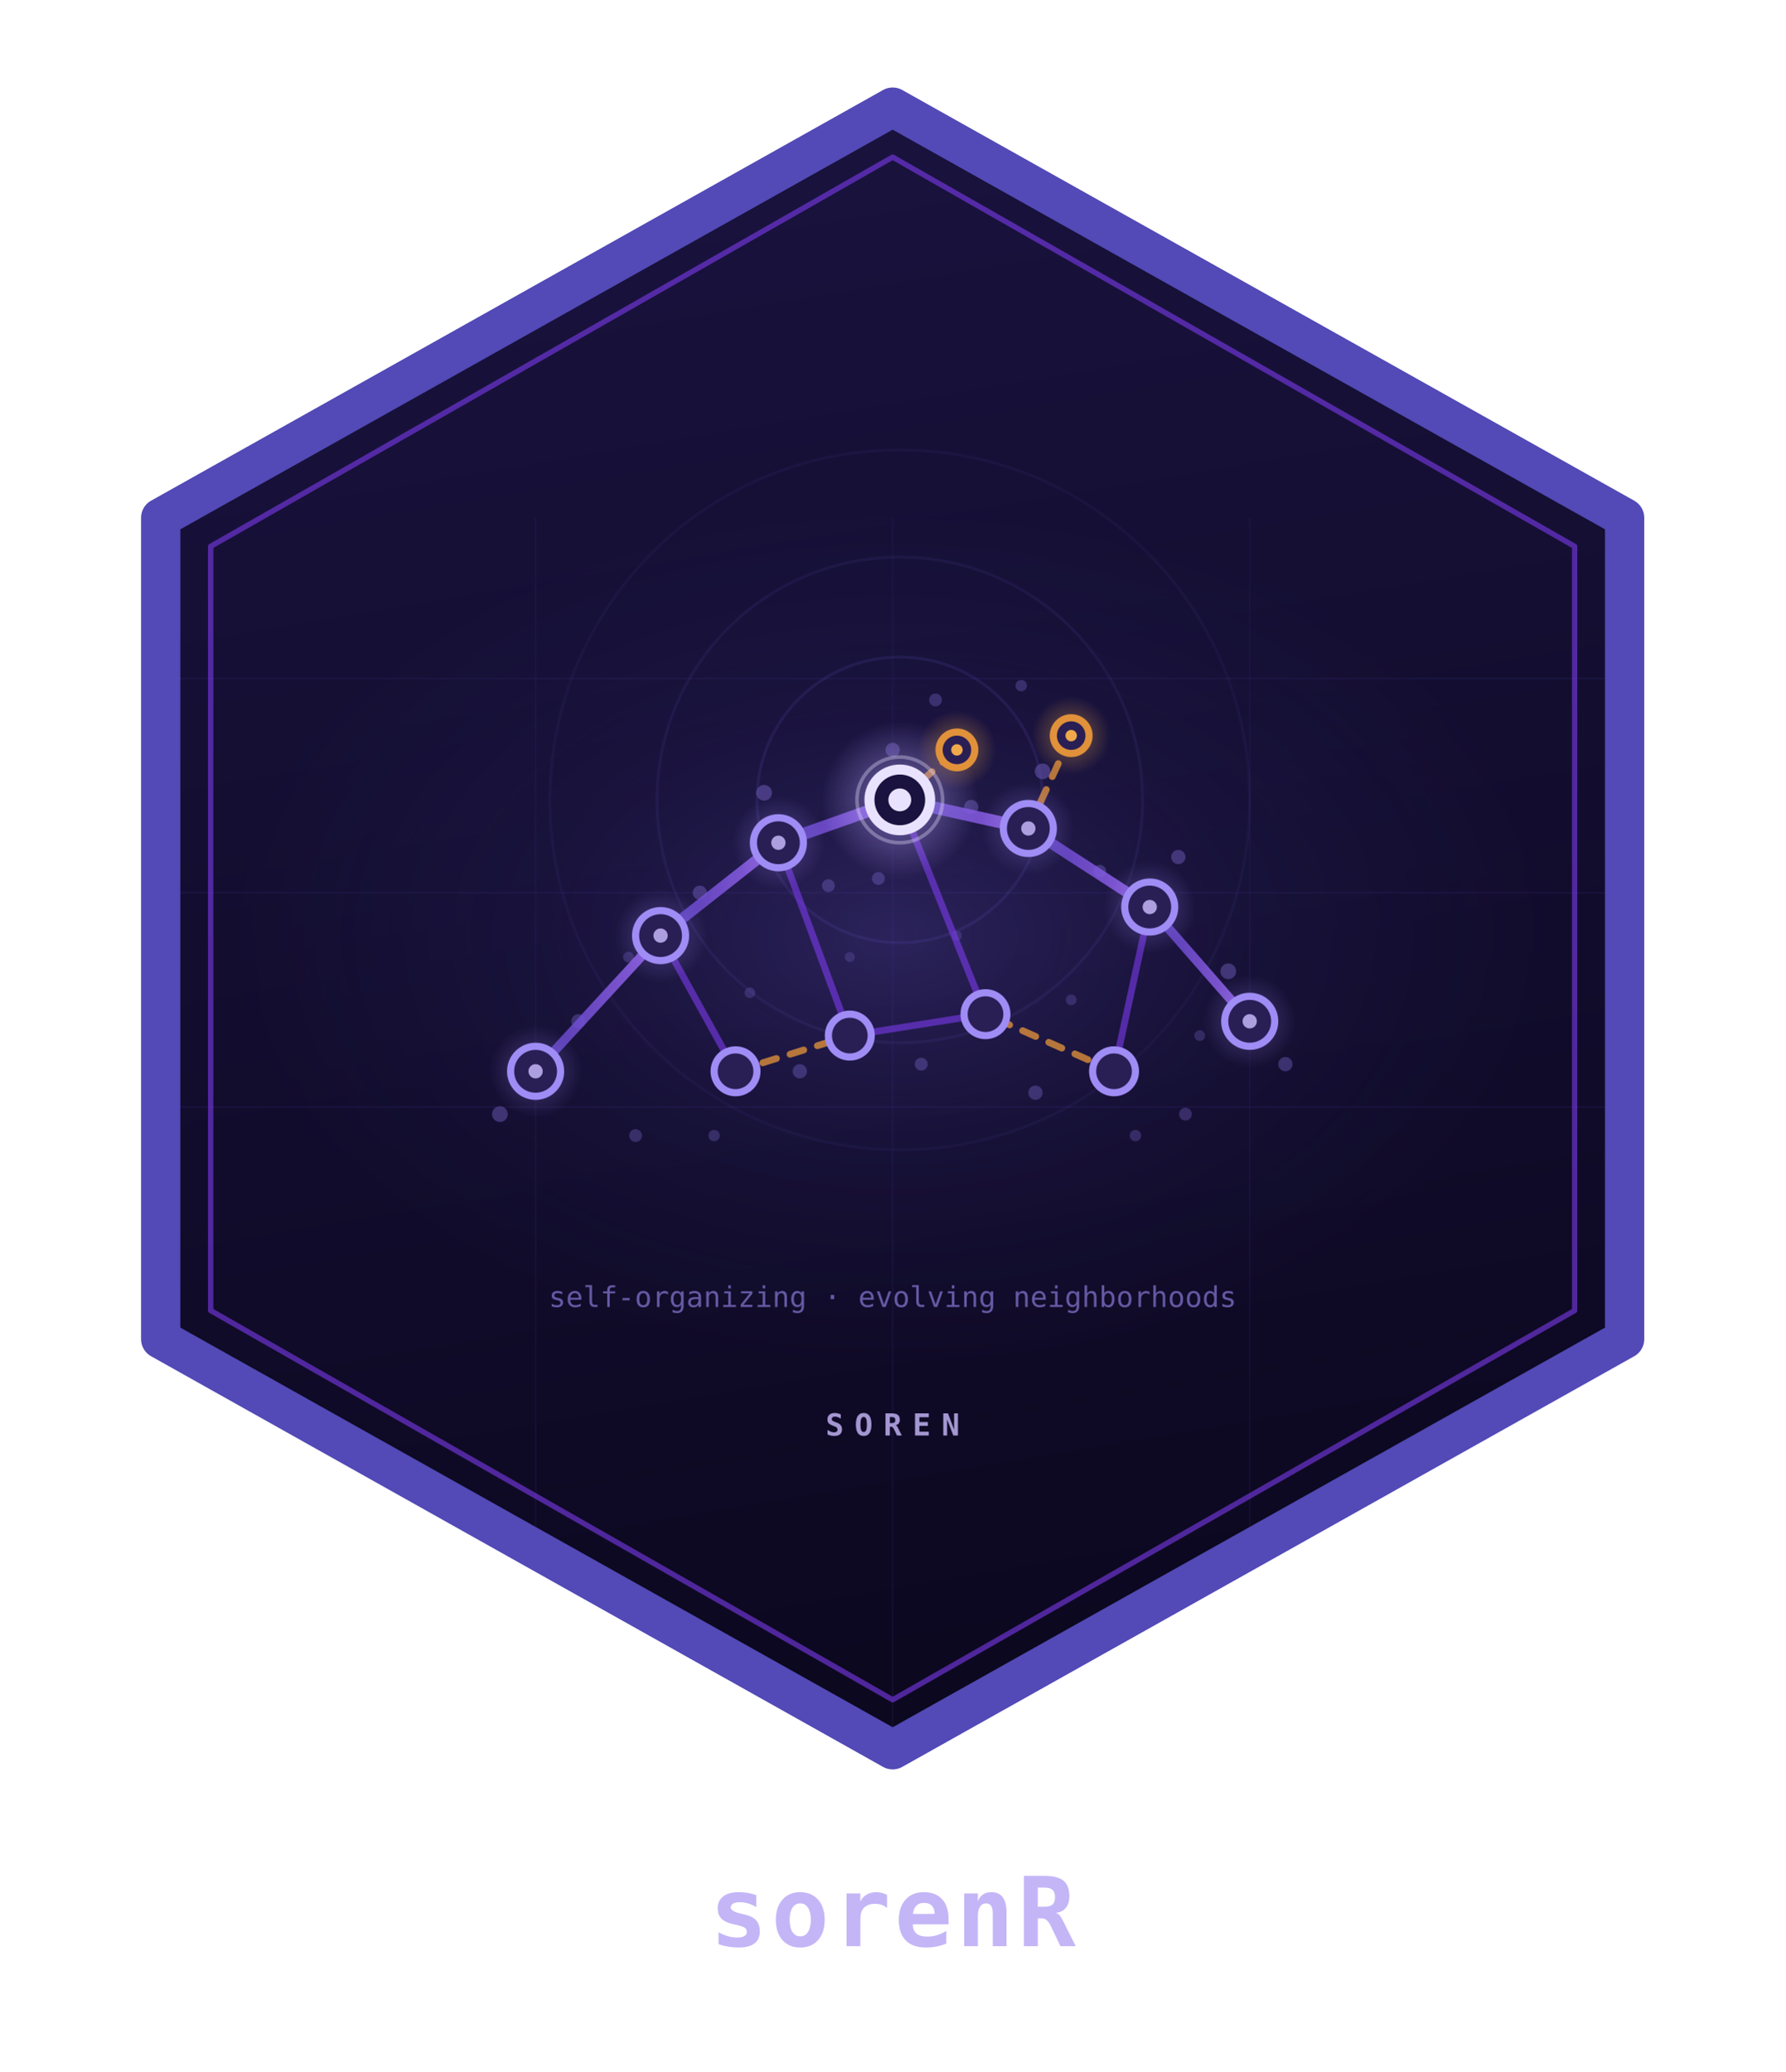
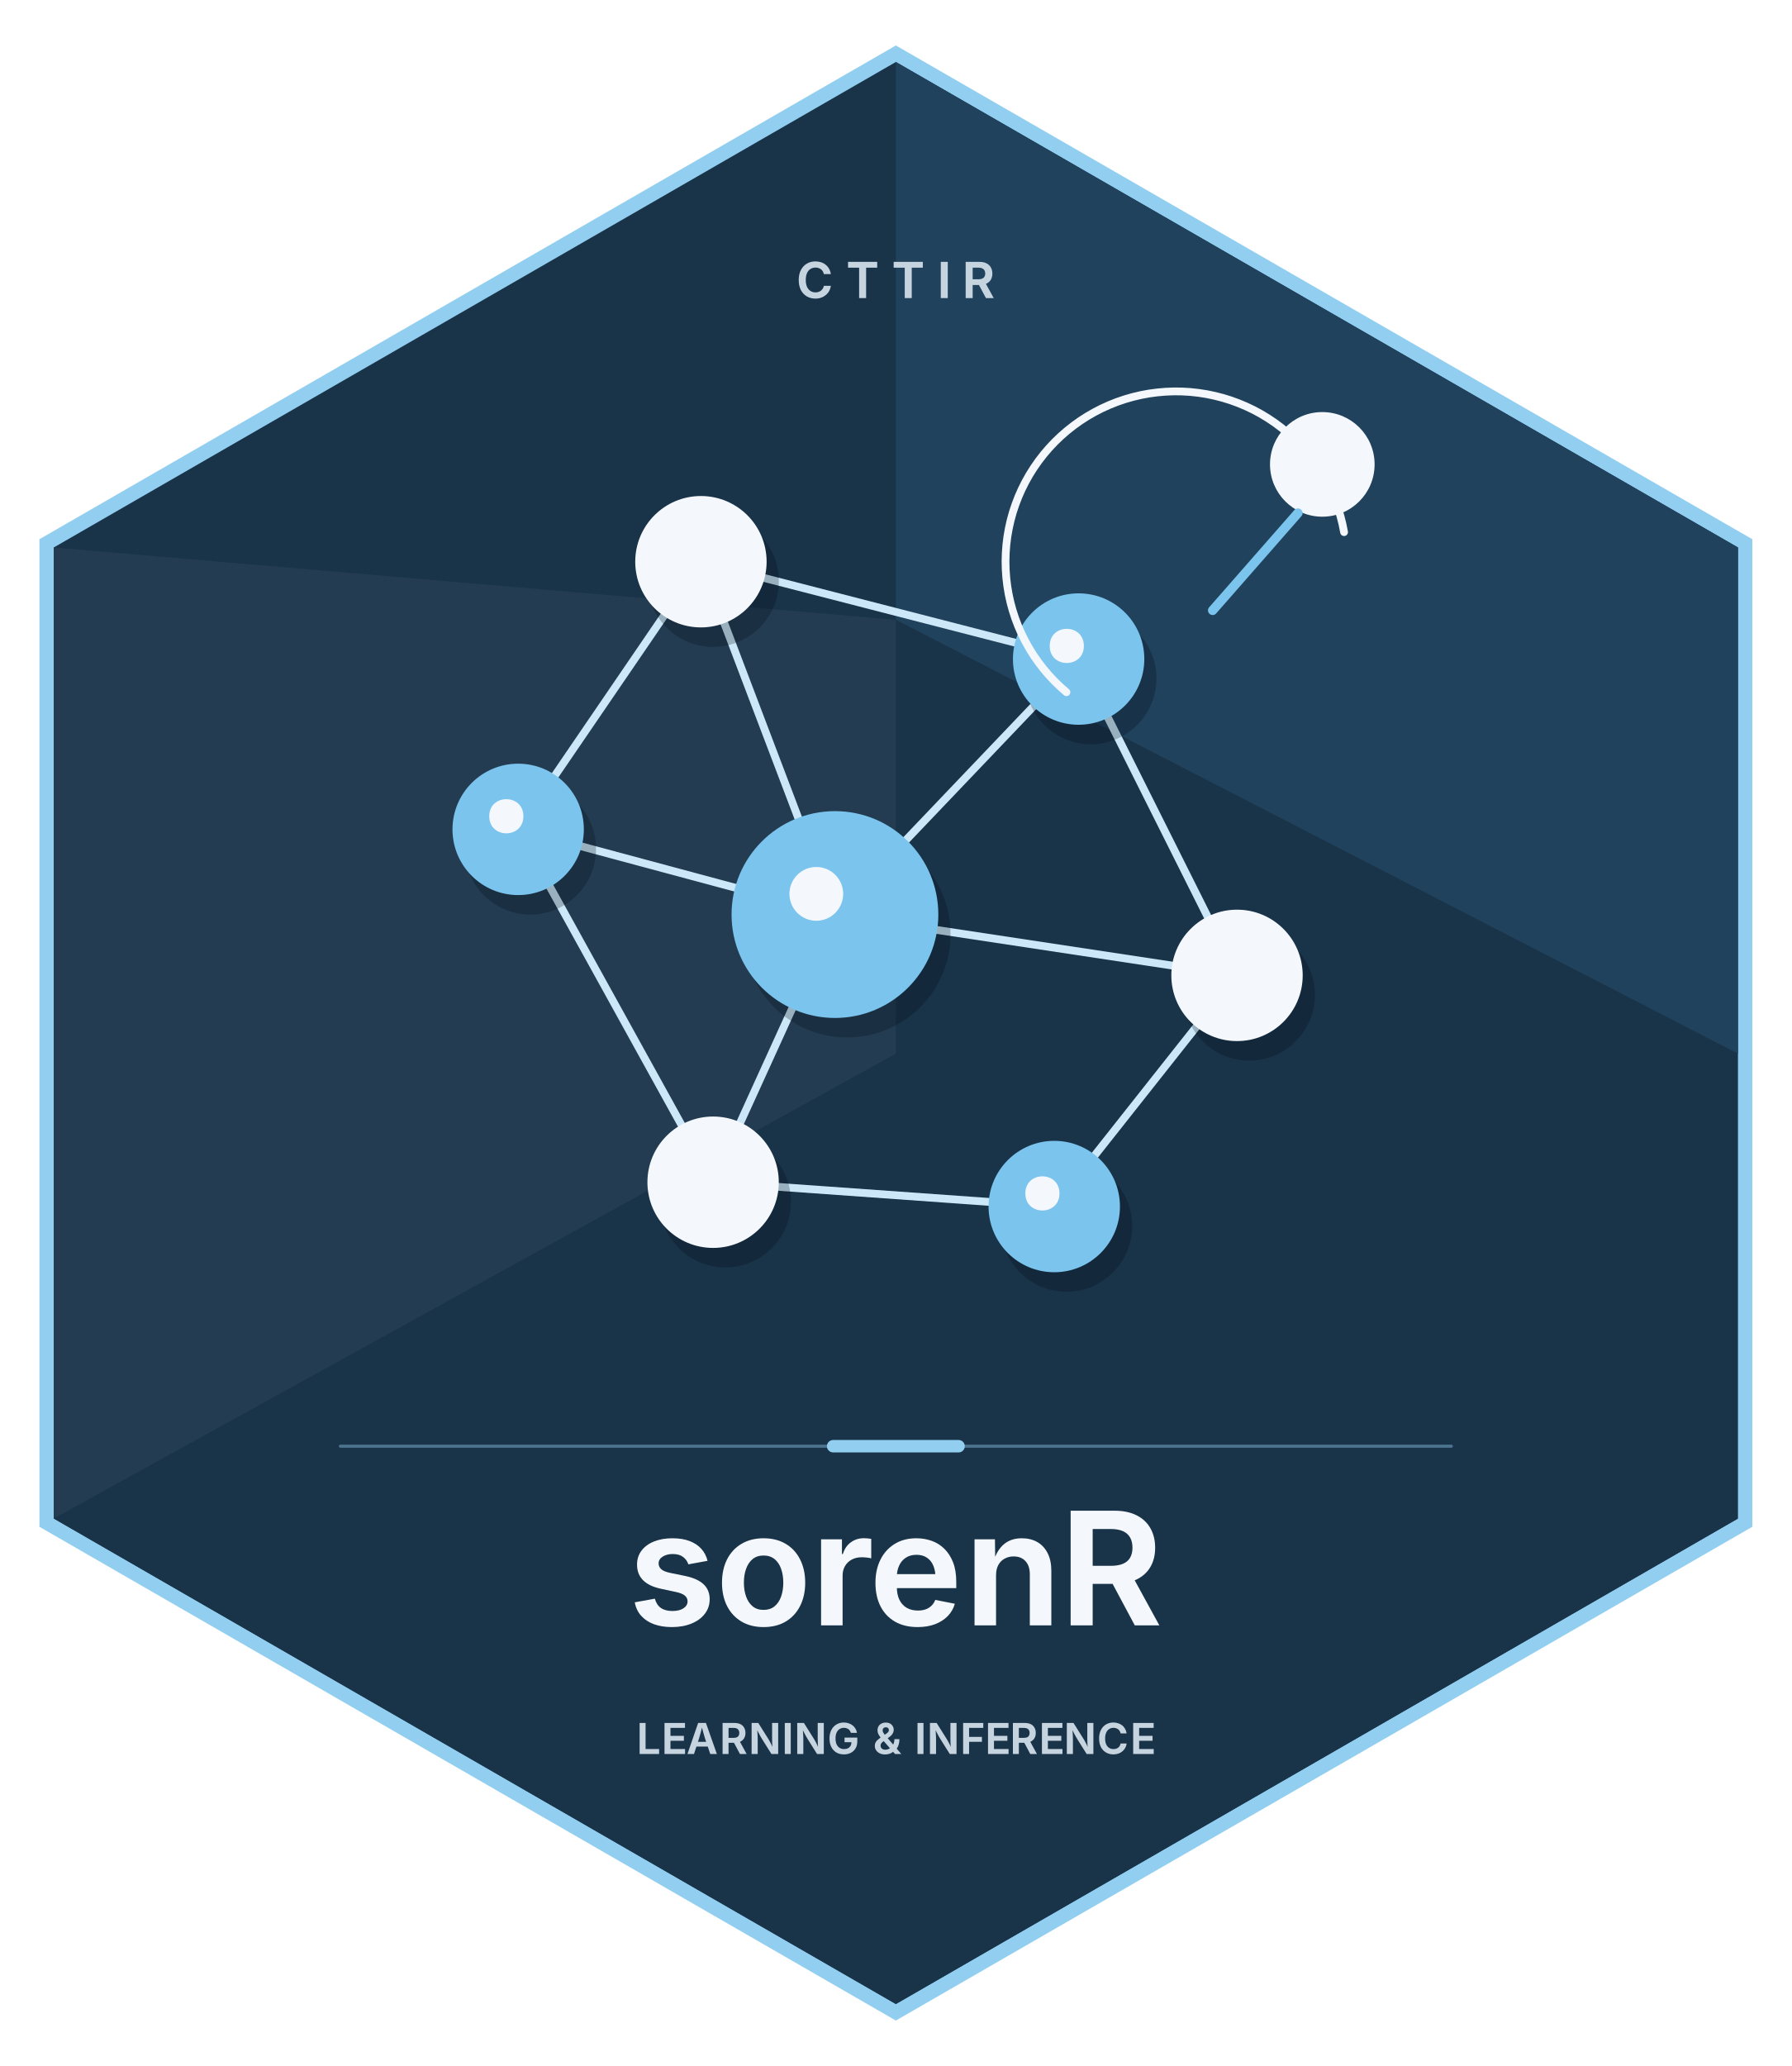
- <svg xmlns="http://www.w3.org/2000/svg" width="500" height="580" viewBox="0 0 500 580">
+ <svg xmlns="http://www.w3.org/2000/svg" xmlns:xlink="http://www.w3.org/1999/xlink" width="432" height="498" viewBox="0 0 432 498">
  <defs>
-     <linearGradient id="bgsor" x1="0" y1="0" x2="0.15" y2="1">
-       <stop offset="0%" stop-color="#1a1340" />
-       <stop offset="100%" stop-color="#0c0820" />
-     </linearGradient>
-     <radialGradient id="fieldGlow" cx="50%" cy="50%" r="50%">
-       <stop offset="0%" stop-color="#6D5BD0" stop-opacity="0.28" />
-       <stop offset="55%" stop-color="#4A3C9E" stop-opacity="0.10" />
-       <stop offset="100%" stop-color="#4A3C9E" stop-opacity="0" />
-     </radialGradient>
-     <radialGradient id="protoGlow" cx="50%" cy="50%" r="50%">
-       <stop offset="0%" stop-color="#B9A6FF" stop-opacity="0.55" />
-       <stop offset="100%" stop-color="#B9A6FF" stop-opacity="0" />
-     </radialGradient>
-     <radialGradient id="nodeGlow" cx="50%" cy="50%" r="50%">
-       <stop offset="0%" stop-color="#9F8CF5" stop-opacity="0.35" />
-       <stop offset="100%" stop-color="#9F8CF5" stop-opacity="0" />
-     </radialGradient>
-     <radialGradient id="sproutGlow" cx="50%" cy="50%" r="50%">
-       <stop offset="0%" stop-color="#F0A94A" stop-opacity="0.45" />
-       <stop offset="100%" stop-color="#F0A94A" stop-opacity="0" />
-     </radialGradient>
-     <linearGradient id="edgeFlow" x1="0" y1="0" x2="1" y2="0">
-       <stop offset="0%" stop-color="#5B3FC4" />
-       <stop offset="100%" stop-color="#9F6BF5" />
-     </linearGradient>
-     <clipPath id="hexsor">
-       <polygon points="250,30 455,145 455,375 250,490 45,375 45,145" />
-     </clipPath>
-   </defs>
-   <polygon points="250,30 455,145 455,375 250,490 45,375 45,145" fill="url(#bgsor)" />
-   <g clip-path="url(#hexsor)">
-     <line x1="45" y1="190" x2="455" y2="190" stroke="#2a2060" stroke-width="0.4" opacity="0.35" />
-     <line x1="45" y1="250" x2="455" y2="250" stroke="#2a2060" stroke-width="0.4" opacity="0.35" />
-     <line x1="45" y1="310" x2="455" y2="310" stroke="#2a2060" stroke-width="0.4" opacity="0.35" />
-     <line x1="150" y1="145" x2="150" y2="490" stroke="#2a2060" stroke-width="0.4" opacity="0.28" />
-     <line x1="250" y1="145" x2="250" y2="490" stroke="#2a2060" stroke-width="0.4" opacity="0.28" />
-     <line x1="350" y1="145" x2="350" y2="490" stroke="#2a2060" stroke-width="0.4" opacity="0.28" />
-     <ellipse cx="250" cy="262" rx="185" ry="120" fill="url(#fieldGlow)" />
-     <g fill="none" stroke="#6D5BD0" stroke-width="0.8">
-       <circle cx="252" cy="224" r="40" opacity="0.14" />
-       <circle cx="252" cy="224" r="68" opacity="0.10" />
-       <circle cx="252" cy="224" r="98" opacity="0.07" />
-     </g>
-     <g fill="#6B5AB5">
-       <circle cx="140" cy="312" r="2.2" opacity="0.5" />
-       <circle cx="162" cy="286" r="2" opacity="0.45" />
-       <circle cx="178" cy="318" r="1.8" opacity="0.4" />
-       <circle cx="196" cy="250" r="2" opacity="0.5" />
-       <circle cx="214" cy="222" r="2.2" opacity="0.55" />
-       <circle cx="232" cy="248" r="1.8" opacity="0.45" />
-       <circle cx="250" cy="210" r="2" opacity="0.5" />
-       <circle cx="246" cy="246" r="1.8" opacity="0.45" />
-       <circle cx="272" cy="226" r="2" opacity="0.5" />
-       <circle cx="292" cy="216" r="2.2" opacity="0.55" />
-       <circle cx="308" cy="244" r="1.8" opacity="0.45" />
-       <circle cx="330" cy="240" r="2" opacity="0.5" />
-       <circle cx="344" cy="272" r="2.2" opacity="0.5" />
-       <circle cx="360" cy="298" r="2" opacity="0.45" />
-       <circle cx="332" cy="312" r="1.8" opacity="0.4" />
-       <circle cx="224" cy="300" r="2" opacity="0.45" />
-       <circle cx="258" cy="298" r="1.8" opacity="0.45" />
-       <circle cx="290" cy="306" r="2" opacity="0.45" />
-       <circle cx="200" cy="318" r="1.6" opacity="0.38" />
-       <circle cx="318" cy="318" r="1.6" opacity="0.38" />
-       <circle cx="262" cy="196" r="1.8" opacity="0.42" />
-       <circle cx="286" cy="192" r="1.6" opacity="0.4" />
-       <circle cx="176" cy="268" r="1.5" opacity="0.35" />
-       <circle cx="210" cy="278" r="1.5" opacity="0.35" />
-       <circle cx="300" cy="280" r="1.5" opacity="0.35" />
-       <circle cx="336" cy="290" r="1.5" opacity="0.35" />
-       <circle cx="238" cy="268" r="1.4" opacity="0.32" />
-       <circle cx="268" cy="262" r="1.4" opacity="0.32" />
-     </g>
-     <g stroke="url(#edgeFlow)" stroke-linecap="round" fill="none" opacity="0.85">
-       <line x1="150" y1="300" x2="185" y2="262" stroke-width="2.6" />
-       <line x1="185" y1="262" x2="218" y2="236" stroke-width="3" />
-       <line x1="218" y1="236" x2="252" y2="224" stroke-width="3.4" />
-       <line x1="252" y1="224" x2="288" y2="232" stroke-width="3.4" />
-       <line x1="288" y1="232" x2="322" y2="254" stroke-width="3" />
-       <line x1="322" y1="254" x2="350" y2="286" stroke-width="2.6" />
-     </g>
-     <g stroke="#7C3AED" stroke-width="1.9" opacity="0.6" stroke-linecap="round" fill="none">
-       <line x1="185" y1="262" x2="206" y2="300" />
-       <line x1="218" y1="236" x2="238" y2="290" />
-       <line x1="252" y1="224" x2="276" y2="284" />
-       <line x1="322" y1="254" x2="312" y2="300" />
-       <line x1="238" y1="290" x2="276" y2="284" />
-     </g>
-     <g stroke="#E0913A" stroke-width="1.9" opacity="0.78" stroke-linecap="round" fill="none" stroke-dasharray="4 4">
-       <line x1="252" y1="224" x2="268" y2="210" />
-       <line x1="288" y1="232" x2="300" y2="206" />
-       <line x1="206" y1="300" x2="238" y2="290" />
-       <line x1="312" y1="300" x2="276" y2="284" />
-     </g>
    <g>
-       <circle cx="150" cy="300" r="13" fill="url(#nodeGlow)" />
-       <circle cx="185" cy="262" r="13" fill="url(#nodeGlow)" />
-       <circle cx="218" cy="236" r="13" fill="url(#nodeGlow)" />
-       <circle cx="288" cy="232" r="13" fill="url(#nodeGlow)" />
-       <circle cx="322" cy="254" r="13" fill="url(#nodeGlow)" />
-       <circle cx="350" cy="286" r="13" fill="url(#nodeGlow)" />
-     </g>
-     <g>
-       <g fill="#2a1f55" stroke="#9F8CF5" stroke-width="2">
-         <circle cx="150" cy="300" r="7" />
-         <circle cx="185" cy="262" r="7" />
-         <circle cx="218" cy="236" r="7" />
-         <circle cx="288" cy="232" r="7" />
-         <circle cx="322" cy="254" r="7" />
-         <circle cx="350" cy="286" r="7" />
-         <circle cx="238" cy="290" r="6" />
-         <circle cx="276" cy="284" r="6" />
-         <circle cx="206" cy="300" r="6" />
-         <circle cx="312" cy="300" r="6" />
+       <g id="glyph-0-0">
+         <path d="M 4.594 0.125 C 3.832 0.125 3.145 -0.051 2.531 -0.406 C 1.926 -0.758 1.445 -1.27 1.094 -1.938 C 0.75 -2.613 0.578 -3.422 0.578 -4.359 C 0.578 -5.305 0.754 -6.113 1.109 -6.781 C 1.461 -7.445 1.941 -7.957 2.547 -8.312 C 3.148 -8.664 3.832 -8.844 4.594 -8.844 C 5.082 -8.844 5.535 -8.773 5.953 -8.641 C 6.379 -8.504 6.754 -8.301 7.078 -8.031 C 7.41 -7.77 7.68 -7.453 7.891 -7.078 C 8.109 -6.703 8.254 -6.27 8.328 -5.781 L 6.625 -5.781 C 6.582 -6.031 6.504 -6.25 6.391 -6.438 C 6.273 -6.633 6.129 -6.801 5.953 -6.938 C 5.773 -7.07 5.57 -7.176 5.344 -7.25 C 5.125 -7.32 4.891 -7.359 4.641 -7.359 C 4.172 -7.359 3.754 -7.238 3.391 -7 C 3.035 -6.77 2.758 -6.43 2.562 -5.984 C 2.375 -5.547 2.281 -5.004 2.281 -4.359 C 2.281 -3.711 2.379 -3.164 2.578 -2.719 C 2.773 -2.281 3.051 -1.945 3.406 -1.719 C 3.758 -1.488 4.164 -1.375 4.625 -1.375 C 4.883 -1.375 5.125 -1.41 5.344 -1.484 C 5.562 -1.555 5.758 -1.66 5.938 -1.797 C 6.113 -1.93 6.258 -2.094 6.375 -2.281 C 6.5 -2.477 6.586 -2.703 6.641 -2.953 L 8.328 -2.953 C 8.273 -2.535 8.148 -2.141 7.953 -1.766 C 7.766 -1.398 7.508 -1.078 7.188 -0.797 C 6.863 -0.516 6.484 -0.289 6.047 -0.125 C 5.617 0.039 5.133 0.125 4.594 0.125 Z M 4.594 0.125 " />
      </g>
-       <g fill="#C4B5F7" opacity="0.85">
-         <circle cx="150" cy="300" r="2" />
-         <circle cx="185" cy="262" r="2" />
-         <circle cx="218" cy="236" r="2" />
-         <circle cx="288" cy="232" r="2" />
-         <circle cx="322" cy="254" r="2" />
-         <circle cx="350" cy="286" r="2" />
+       <g id="glyph-0-1">
+ </g>
+       <g id="glyph-0-2">
+         <path d="M 0.469 -7.328 L 0.469 -8.734 L 7.5 -8.734 L 7.5 -7.328 L 4.828 -7.328 L 4.828 0 L 3.141 0 L 3.141 -7.328 Z M 0.469 -7.328 " />
      </g>
-       <circle cx="252" cy="224" r="22" fill="url(#protoGlow)" />
-       <circle cx="252" cy="224" r="12" fill="none" stroke="#E9E2FF" stroke-width="1" opacity="0.35" />
-       <circle cx="252" cy="224" r="8.5" fill="#1a1340" stroke="#E9E2FF" stroke-width="2.8" />
-       <circle cx="252" cy="224" r="3.2" fill="#E9E2FF" />
-       <circle cx="268" cy="210" r="11" fill="url(#sproutGlow)" />
-       <circle cx="300" cy="206" r="11" fill="url(#sproutGlow)" />
-       <g fill="#2a1f55" stroke="#E0913A" stroke-width="2">
-         <circle cx="268" cy="210" r="5" />
-         <circle cx="300" cy="206" r="5" />
+       <g id="glyph-0-3">
+         <path d="M 2.516 -8.734 L 2.516 0 L 0.828 0 L 0.828 -8.734 Z M 2.516 -8.734 " />
      </g>
-       <g fill="#F0A94A">
-         <circle cx="268" cy="210" r="1.6" />
-         <circle cx="300" cy="206" r="1.6" />
+       <g id="glyph-0-4">
+         <path d="M 0.828 0 L 0.828 -8.734 L 4.172 -8.734 C 4.836 -8.734 5.398 -8.613 5.859 -8.375 C 6.316 -8.145 6.664 -7.816 6.906 -7.391 C 7.145 -6.973 7.266 -6.477 7.266 -5.906 C 7.266 -5.344 7.145 -4.852 6.906 -4.438 C 6.664 -4.031 6.312 -3.711 5.844 -3.484 C 5.375 -3.266 4.805 -3.156 4.141 -3.156 L 1.812 -3.156 L 1.812 -4.531 L 3.891 -4.531 C 4.266 -4.531 4.57 -4.582 4.812 -4.688 C 5.062 -4.801 5.242 -4.957 5.359 -5.156 C 5.484 -5.363 5.547 -5.613 5.547 -5.906 C 5.547 -6.219 5.484 -6.477 5.359 -6.688 C 5.242 -6.895 5.062 -7.055 4.812 -7.172 C 4.57 -7.285 4.266 -7.344 3.891 -7.344 L 2.516 -7.344 L 2.516 0 Z M 5.719 0 L 3.594 -3.969 L 5.422 -3.969 L 7.594 0 Z M 5.719 0 " />
+       </g>
+       <g id="glyph-1-0">
+         <path d="M 10.5 0.406 C 8.883 0.406 7.441 0.176 6.172 -0.281 C 4.91 -0.75 3.879 -1.43 3.078 -2.328 C 2.285 -3.223 1.773 -4.301 1.547 -5.562 L 6.391 -6.438 C 6.66 -5.438 7.145 -4.691 7.844 -4.203 C 8.551 -3.711 9.477 -3.469 10.625 -3.469 C 11.758 -3.469 12.648 -3.688 13.297 -4.125 C 13.953 -4.562 14.281 -5.117 14.281 -5.797 C 14.281 -6.359 14.055 -6.82 13.609 -7.188 C 13.172 -7.551 12.488 -7.832 11.562 -8.031 L 8 -8.797 C 6.02 -9.203 4.539 -9.895 3.562 -10.875 C 2.582 -11.852 2.094 -13.109 2.094 -14.641 C 2.094 -15.941 2.453 -17.066 3.172 -18.016 C 3.891 -18.973 4.891 -19.707 6.172 -20.219 C 7.453 -20.738 8.938 -21 10.625 -21 C 12.238 -21 13.625 -20.773 14.781 -20.328 C 15.945 -19.879 16.891 -19.25 17.609 -18.438 C 18.336 -17.625 18.832 -16.664 19.094 -15.562 L 14.469 -14.719 C 14.25 -15.414 13.832 -16.004 13.219 -16.484 C 12.602 -16.961 11.766 -17.203 10.703 -17.203 C 9.742 -17.203 8.938 -16.992 8.281 -16.578 C 7.625 -16.16 7.297 -15.617 7.297 -14.953 C 7.297 -14.391 7.508 -13.914 7.938 -13.531 C 8.363 -13.156 9.082 -12.863 10.094 -12.656 L 13.734 -11.906 C 15.723 -11.488 17.195 -10.816 18.156 -9.891 C 19.125 -8.973 19.609 -7.781 19.609 -6.312 C 19.609 -4.977 19.219 -3.805 18.438 -2.797 C 17.664 -1.785 16.594 -1 15.219 -0.438 C 13.852 0.125 12.281 0.406 10.5 0.406 Z M 10.5 0.406 " />
+       </g>
+       <g id="glyph-1-1">
+         <path d="M 11.609 0.406 C 9.555 0.406 7.781 -0.035 6.281 -0.922 C 4.781 -1.816 3.617 -3.066 2.797 -4.672 C 1.984 -6.285 1.578 -8.156 1.578 -10.281 C 1.578 -12.414 1.984 -14.289 2.797 -15.906 C 3.617 -17.52 4.781 -18.77 6.281 -19.656 C 7.781 -20.551 9.555 -21 11.609 -21 C 13.672 -21 15.445 -20.551 16.938 -19.656 C 18.438 -18.77 19.594 -17.52 20.406 -15.906 C 21.227 -14.289 21.641 -12.414 21.641 -10.281 C 21.641 -8.156 21.227 -6.285 20.406 -4.672 C 19.594 -3.066 18.438 -1.816 16.938 -0.922 C 15.445 -0.035 13.672 0.406 11.609 0.406 Z M 11.609 -3.734 C 12.66 -3.734 13.539 -4.02 14.25 -4.594 C 14.957 -5.176 15.484 -5.961 15.828 -6.953 C 16.18 -7.941 16.359 -9.055 16.359 -10.297 C 16.359 -11.535 16.18 -12.648 15.828 -13.641 C 15.484 -14.629 14.957 -15.41 14.25 -15.984 C 13.539 -16.555 12.66 -16.844 11.609 -16.844 C 10.547 -16.844 9.664 -16.555 8.969 -15.984 C 8.27 -15.41 7.742 -14.629 7.391 -13.641 C 7.035 -12.66 6.859 -11.547 6.859 -10.297 C 6.859 -9.055 7.035 -7.941 7.391 -6.953 C 7.742 -5.961 8.27 -5.176 8.969 -4.594 C 9.664 -4.02 10.547 -3.734 11.609 -3.734 Z M 11.609 -3.734 " />
+       </g>
+       <g id="glyph-1-2">
+         <path d="M 2.469 0 L 2.469 -20.75 L 7.5 -20.75 L 7.5 -17.203 L 7.719 -17.203 C 8.102 -18.441 8.75 -19.383 9.656 -20.031 C 10.562 -20.688 11.602 -21.016 12.781 -21.016 C 13.07 -21.016 13.379 -21 13.703 -20.969 C 14.023 -20.945 14.312 -20.91 14.562 -20.859 L 14.562 -16.156 C 14.344 -16.227 14.004 -16.289 13.547 -16.344 C 13.086 -16.395 12.648 -16.422 12.234 -16.422 C 11.348 -16.422 10.555 -16.234 9.859 -15.859 C 9.172 -15.492 8.629 -14.973 8.234 -14.297 C 7.848 -13.629 7.656 -12.863 7.656 -12 L 7.656 0 Z M 2.469 0 " />
+       </g>
+       <g id="glyph-1-3">
+         <path d="M 11.75 0.406 C 9.645 0.406 7.832 -0.023 6.312 -0.891 C 4.789 -1.766 3.617 -3 2.797 -4.594 C 1.984 -6.195 1.578 -8.086 1.578 -10.266 C 1.578 -12.391 1.984 -14.258 2.797 -15.875 C 3.609 -17.488 4.75 -18.742 6.219 -19.641 C 7.695 -20.547 9.438 -21 11.438 -21 C 12.758 -21 14 -20.789 15.156 -20.375 C 16.312 -19.957 17.328 -19.316 18.203 -18.453 C 19.086 -17.586 19.785 -16.5 20.297 -15.188 C 20.805 -13.875 21.062 -12.312 21.062 -10.5 L 21.062 -8.984 L 3.859 -8.984 L 3.859 -12.359 L 18.5 -12.359 L 16.062 -11.406 C 16.062 -12.531 15.891 -13.516 15.547 -14.359 C 15.203 -15.203 14.688 -15.852 14 -16.312 C 13.32 -16.781 12.477 -17.016 11.469 -17.016 C 10.469 -17.016 9.609 -16.781 8.891 -16.312 C 8.18 -15.844 7.645 -15.203 7.281 -14.391 C 6.914 -13.586 6.734 -12.691 6.734 -11.703 L 6.734 -9.328 C 6.734 -8.078 6.941 -7.02 7.359 -6.156 C 7.785 -5.301 8.379 -4.656 9.141 -4.219 C 9.91 -3.789 10.801 -3.578 11.812 -3.578 C 12.488 -3.578 13.102 -3.672 13.656 -3.859 C 14.207 -4.055 14.68 -4.348 15.078 -4.734 C 15.473 -5.117 15.781 -5.586 16 -6.141 L 20.719 -5.219 C 20.406 -4.094 19.836 -3.102 19.016 -2.25 C 18.191 -1.406 17.164 -0.75 15.938 -0.281 C 14.719 0.176 13.32 0.406 11.75 0.406 Z M 11.75 0.406 " />
+       </g>
+       <g id="glyph-1-4">
+         <path d="M 7.656 -12.078 L 7.656 0 L 2.469 0 L 2.469 -20.75 L 7.391 -20.75 L 7.453 -15.594 L 7.109 -15.594 C 7.66 -17.352 8.492 -18.691 9.609 -19.609 C 10.734 -20.535 12.156 -21 13.875 -21 C 15.312 -21 16.562 -20.691 17.625 -20.078 C 18.688 -19.461 19.508 -18.57 20.094 -17.406 C 20.688 -16.238 20.984 -14.832 20.984 -13.188 L 20.984 0 L 15.797 0 L 15.797 -12.344 C 15.797 -13.676 15.445 -14.723 14.75 -15.484 C 14.062 -16.242 13.109 -16.625 11.891 -16.625 C 11.078 -16.625 10.348 -16.441 9.703 -16.078 C 9.055 -15.723 8.551 -15.207 8.188 -14.531 C 7.832 -13.863 7.656 -13.047 7.656 -12.078 Z M 7.656 -12.078 " />
+       </g>
+       <g id="glyph-1-5">
+         <path d="M 2.641 0 L 2.641 -27.641 L 13.219 -27.641 C 15.312 -27.641 17.086 -27.27 18.547 -26.531 C 20.016 -25.789 21.125 -24.75 21.875 -23.406 C 22.633 -22.07 23.016 -20.508 23.016 -18.719 C 23.016 -16.926 22.629 -15.375 21.859 -14.062 C 21.086 -12.758 19.969 -11.754 18.5 -11.047 C 17.031 -10.348 15.227 -10 13.094 -10 L 5.75 -10 L 5.75 -14.359 L 12.328 -14.359 C 13.523 -14.359 14.508 -14.523 15.281 -14.859 C 16.051 -15.191 16.617 -15.68 16.984 -16.328 C 17.359 -16.984 17.547 -17.781 17.547 -18.719 C 17.547 -19.688 17.359 -20.504 16.984 -21.172 C 16.617 -21.836 16.051 -22.348 15.281 -22.703 C 14.508 -23.055 13.516 -23.234 12.297 -23.234 L 7.953 -23.234 L 7.953 0 Z M 18.109 0 L 11.391 -12.562 L 17.156 -12.562 L 24.031 0 Z M 18.109 0 " />
+       </g>
+       <g id="glyph-2-0">
+         <path d="M 0.719 0 L 0.719 -7.484 L 2.156 -7.484 L 2.156 -1.203 L 5.422 -1.203 L 5.422 0 Z M 0.719 0 " />
+       </g>
+       <g id="glyph-2-1">
+         <path d="M 0.719 0 L 0.719 -7.484 L 5.656 -7.484 L 5.656 -6.297 L 2.156 -6.297 L 2.156 -4.375 L 5.391 -4.375 L 5.391 -3.188 L 2.156 -3.188 L 2.156 -1.203 L 5.672 -1.203 L 5.672 0 Z M 0.719 0 " />
+       </g>
+       <g id="glyph-2-2">
+         <path d="M 0.25 0 L 2.828 -7.484 L 4.703 -7.484 L 7.344 0 L 5.75 0 L 4.484 -3.75 C 4.348 -4.188 4.207 -4.672 4.062 -5.203 C 3.914 -5.734 3.758 -6.32 3.594 -6.969 L 3.906 -6.969 C 3.738 -6.32 3.586 -5.727 3.453 -5.188 C 3.316 -4.656 3.18 -4.176 3.047 -3.75 L 1.828 0 Z M 1.812 -1.797 L 1.812 -2.938 L 5.781 -2.938 L 5.781 -1.797 Z M 1.812 -1.797 " />
+       </g>
+       <g id="glyph-2-3">
+         <path d="M 0.719 0 L 0.719 -7.484 L 3.578 -7.484 C 4.148 -7.484 4.633 -7.383 5.031 -7.188 C 5.426 -6.988 5.723 -6.707 5.922 -6.344 C 6.129 -5.977 6.234 -5.555 6.234 -5.078 C 6.234 -4.586 6.129 -4.164 5.922 -3.812 C 5.711 -3.457 5.41 -3.18 5.016 -2.984 C 4.617 -2.797 4.129 -2.703 3.547 -2.703 L 1.562 -2.703 L 1.562 -3.891 L 3.344 -3.891 C 3.664 -3.891 3.93 -3.93 4.141 -4.016 C 4.348 -4.109 4.5 -4.242 4.594 -4.422 C 4.695 -4.598 4.75 -4.816 4.75 -5.078 C 4.75 -5.336 4.695 -5.555 4.594 -5.734 C 4.5 -5.922 4.348 -6.062 4.141 -6.156 C 3.93 -6.25 3.66 -6.297 3.328 -6.297 L 2.156 -6.297 L 2.156 0 Z M 4.906 0 L 3.094 -3.406 L 4.656 -3.406 L 6.516 0 Z M 4.906 0 " />
+       </g>
+       <g id="glyph-2-4">
+         <path d="M 0.719 0 L 0.719 -7.484 L 2.328 -7.484 L 4.812 -3.531 C 4.926 -3.352 5.039 -3.148 5.156 -2.922 C 5.281 -2.703 5.406 -2.457 5.531 -2.188 C 5.664 -1.914 5.797 -1.609 5.922 -1.266 L 5.781 -1.266 C 5.75 -1.547 5.723 -1.836 5.703 -2.141 C 5.691 -2.453 5.68 -2.742 5.672 -3.016 C 5.66 -3.297 5.656 -3.535 5.656 -3.734 L 5.656 -7.484 L 7.125 -7.484 L 7.125 0 L 5.5 0 L 3.25 -3.578 C 3.102 -3.828 2.961 -4.066 2.828 -4.297 C 2.691 -4.535 2.551 -4.801 2.406 -5.094 C 2.258 -5.395 2.082 -5.75 1.875 -6.156 L 2.062 -6.156 C 2.082 -5.789 2.102 -5.441 2.125 -5.109 C 2.145 -4.785 2.16 -4.488 2.172 -4.219 C 2.18 -3.957 2.188 -3.742 2.188 -3.578 L 2.188 0 Z M 0.719 0 " />
+       </g>
+       <g id="glyph-2-5">
+         <path d="M 2.156 -7.484 L 2.156 0 L 0.719 0 L 0.719 -7.484 Z M 2.156 -7.484 " />
+       </g>
+       <g id="glyph-2-6">
+         <path d="M 3.984 0.094 C 3.297 0.094 2.688 -0.055 2.156 -0.359 C 1.633 -0.672 1.227 -1.113 0.938 -1.688 C 0.645 -2.258 0.5 -2.941 0.5 -3.734 C 0.5 -4.547 0.648 -5.238 0.953 -5.812 C 1.254 -6.383 1.664 -6.82 2.188 -7.125 C 2.707 -7.438 3.297 -7.594 3.953 -7.594 C 4.367 -7.594 4.754 -7.531 5.109 -7.406 C 5.473 -7.289 5.797 -7.117 6.078 -6.891 C 6.359 -6.672 6.586 -6.406 6.766 -6.094 C 6.953 -5.789 7.07 -5.457 7.125 -5.094 L 5.656 -5.094 C 5.602 -5.281 5.523 -5.445 5.422 -5.594 C 5.328 -5.75 5.207 -5.879 5.062 -5.984 C 4.914 -6.086 4.75 -6.164 4.562 -6.219 C 4.383 -6.281 4.191 -6.312 3.984 -6.312 C 3.586 -6.312 3.234 -6.211 2.922 -6.016 C 2.617 -5.816 2.379 -5.523 2.203 -5.141 C 2.035 -4.754 1.953 -4.289 1.953 -3.75 C 1.953 -3.195 2.035 -2.727 2.203 -2.344 C 2.379 -1.969 2.617 -1.68 2.922 -1.484 C 3.234 -1.285 3.594 -1.188 4 -1.188 C 4.375 -1.188 4.691 -1.254 4.953 -1.391 C 5.223 -1.523 5.43 -1.723 5.578 -1.984 C 5.723 -2.242 5.797 -2.547 5.797 -2.891 L 6.125 -2.844 L 4.125 -2.844 L 4.125 -3.953 L 7.203 -3.953 L 7.203 -3.031 C 7.203 -2.383 7.062 -1.828 6.781 -1.359 C 6.508 -0.891 6.129 -0.531 5.641 -0.281 C 5.16 -0.031 4.609 0.094 3.984 0.094 Z M 3.984 0.094 " />
+       </g>
+       <g id="glyph-2-7">
+ </g>
+       <g id="glyph-2-8">
+         <path d="M 2.906 0.109 C 2.395 0.109 1.953 0.016 1.578 -0.172 C 1.211 -0.359 0.926 -0.609 0.719 -0.922 C 0.52 -1.234 0.422 -1.582 0.422 -1.969 C 0.422 -2.281 0.484 -2.551 0.609 -2.781 C 0.734 -3.008 0.898 -3.219 1.109 -3.406 C 1.328 -3.602 1.578 -3.801 1.859 -4 L 3.234 -4.922 C 3.336 -4.992 3.43 -5.07 3.516 -5.156 C 3.609 -5.238 3.68 -5.332 3.734 -5.438 C 3.785 -5.539 3.812 -5.656 3.812 -5.781 C 3.812 -5.969 3.75 -6.125 3.625 -6.25 C 3.5 -6.375 3.316 -6.438 3.078 -6.438 C 2.922 -6.438 2.785 -6.406 2.672 -6.344 C 2.555 -6.281 2.469 -6.191 2.406 -6.078 C 2.344 -5.973 2.312 -5.848 2.312 -5.703 C 2.312 -5.535 2.352 -5.367 2.438 -5.203 C 2.52 -5.047 2.633 -4.875 2.781 -4.688 C 2.926 -4.508 3.094 -4.312 3.281 -4.094 L 6.812 0 L 5.297 0 L 2.375 -3.328 C 2.156 -3.578 1.945 -3.82 1.75 -4.062 C 1.551 -4.312 1.391 -4.566 1.266 -4.828 C 1.141 -5.098 1.078 -5.395 1.078 -5.719 C 1.078 -6.07 1.156 -6.391 1.312 -6.672 C 1.477 -6.953 1.711 -7.172 2.016 -7.328 C 2.316 -7.492 2.672 -7.578 3.078 -7.578 C 3.473 -7.578 3.812 -7.5 4.094 -7.344 C 4.375 -7.188 4.594 -6.973 4.75 -6.703 C 4.906 -6.441 4.984 -6.156 4.984 -5.844 C 4.984 -5.602 4.941 -5.383 4.859 -5.188 C 4.773 -4.988 4.66 -4.801 4.516 -4.625 C 4.367 -4.445 4.191 -4.285 3.984 -4.141 L 2.469 -3.031 C 2.25 -2.875 2.082 -2.719 1.969 -2.562 C 1.863 -2.406 1.812 -2.223 1.812 -2.016 C 1.812 -1.816 1.859 -1.645 1.953 -1.5 C 2.047 -1.352 2.176 -1.238 2.344 -1.156 C 2.52 -1.07 2.719 -1.031 2.938 -1.031 C 3.219 -1.031 3.488 -1.086 3.75 -1.203 C 4.008 -1.328 4.242 -1.504 4.453 -1.734 C 4.672 -1.961 4.844 -2.227 4.969 -2.531 C 5.094 -2.844 5.156 -3.191 5.156 -3.578 L 6.359 -3.578 C 6.359 -3.109 6.305 -2.695 6.203 -2.344 C 6.098 -1.988 5.961 -1.68 5.797 -1.422 C 5.629 -1.172 5.441 -0.969 5.234 -0.812 L 4.891 -0.578 C 4.617 -0.336 4.305 -0.16 3.953 -0.047 C 3.598 0.055 3.25 0.109 2.906 0.109 Z M 2.906 0.109 " />
+       </g>
+       <g id="glyph-2-9">
+         <path d="M 0.719 0 L 0.719 -7.484 L 5.578 -7.484 L 5.578 -6.297 L 2.156 -6.297 L 2.156 -4.125 L 5.25 -4.125 L 5.25 -2.938 L 2.156 -2.938 L 2.156 0 Z M 0.719 0 " />
+       </g>
+       <g id="glyph-2-10">
+         <path d="M 3.953 0.094 C 3.285 0.094 2.691 -0.055 2.172 -0.359 C 1.648 -0.66 1.238 -1.098 0.938 -1.672 C 0.645 -2.242 0.5 -2.93 0.5 -3.734 C 0.5 -4.547 0.648 -5.238 0.953 -5.812 C 1.254 -6.395 1.664 -6.836 2.188 -7.141 C 2.707 -7.441 3.297 -7.594 3.953 -7.594 C 4.367 -7.594 4.754 -7.531 5.109 -7.406 C 5.473 -7.289 5.797 -7.117 6.078 -6.891 C 6.359 -6.672 6.586 -6.395 6.766 -6.062 C 6.953 -5.738 7.078 -5.375 7.141 -4.969 L 5.688 -4.969 C 5.645 -5.176 5.57 -5.363 5.469 -5.531 C 5.375 -5.695 5.25 -5.836 5.094 -5.953 C 4.945 -6.066 4.773 -6.156 4.578 -6.219 C 4.391 -6.281 4.191 -6.312 3.984 -6.312 C 3.578 -6.312 3.219 -6.207 2.906 -6 C 2.602 -5.801 2.367 -5.508 2.203 -5.125 C 2.035 -4.75 1.953 -4.285 1.953 -3.734 C 1.953 -3.18 2.035 -2.711 2.203 -2.328 C 2.379 -1.953 2.617 -1.664 2.922 -1.469 C 3.223 -1.281 3.57 -1.188 3.969 -1.188 C 4.188 -1.188 4.391 -1.211 4.578 -1.266 C 4.766 -1.328 4.938 -1.414 5.094 -1.531 C 5.25 -1.645 5.375 -1.785 5.469 -1.953 C 5.57 -2.117 5.645 -2.312 5.688 -2.531 L 7.141 -2.531 C 7.098 -2.176 6.992 -1.836 6.828 -1.516 C 6.66 -1.203 6.438 -0.922 6.156 -0.672 C 5.883 -0.43 5.562 -0.242 5.188 -0.109 C 4.82 0.023 4.41 0.094 3.953 0.094 Z M 3.953 0.094 " />
      </g>
    </g>
-     <text font-family="monospace" font-size="8" fill="#9F8CF5" opacity="0.6" text-anchor="middle" x="250" y="366">self-organizing · evolving neighborhoods</text>
-     <text font-family="monospace" font-size="8.5" font-weight="700" fill="#C4B5F7" opacity="0.82" text-anchor="middle" x="250" y="402" letter-spacing="3">SOREN</text>
+   </defs>
+   <path fill-rule="nonzero" fill="rgb(100%, 100%, 100%)" fill-opacity="1" d="M 216 4.98 L 427.68 126.988 L 427.68 371.012 L 216 493.02 L 4.32 371.012 L 4.32 126.988 Z M 216 4.98 " />
+   <path fill-rule="nonzero" fill="rgb(56.863%, 80.784%, 94.118%)" fill-opacity="1" d="M 216 10.957 L 422.496 129.977 L 422.496 368.023 L 216 487.043 L 9.504 368.023 L 9.504 129.977 Z M 216 10.957 " />
+   <path fill-rule="nonzero" fill="rgb(9.804%, 20%, 28.627%)" fill-opacity="1" d="M 216 14.941 L 419.039 131.969 L 419.039 366.031 L 216 483.059 L 12.961 366.031 L 12.961 131.969 Z M 216 14.941 " />
+   <path fill-rule="nonzero" fill="rgb(12.549%, 25.882%, 36.078%)" fill-opacity="1" d="M 216 14.941 L 419.039 131.969 L 419.039 253.98 L 216 149.398 Z M 216 14.941 " />
+   <path fill-rule="nonzero" fill="rgb(13.725%, 23.529%, 31.765%)" fill-opacity="1" d="M 12.961 366.031 L 216 253.98 L 216 149.398 L 12.961 131.969 Z M 12.961 366.031 " />
+   <path fill-rule="nonzero" fill="rgb(9.804%, 20%, 28.627%)" fill-opacity="1" d="M 12.961 366.031 L 216 308.762 L 419.039 366.031 L 216 483.059 Z M 12.961 366.031 " />
+   <g fill="rgb(77.647%, 83.137%, 87.843%)" fill-opacity="1">
+     <use xlink:href="#glyph-0-0" x="192" y="71.852" />
+     <use xlink:href="#glyph-0-1" x="201" y="71.852" />
+     <use xlink:href="#glyph-0-2" x="204" y="71.852" />
+     <use xlink:href="#glyph-0-1" x="212" y="71.852" />
+     <use xlink:href="#glyph-0-2" x="215" y="71.852" />
+     <use xlink:href="#glyph-0-1" x="223" y="71.852" />
+     <use xlink:href="#glyph-0-3" x="226" y="71.852" />
+     <use xlink:href="#glyph-0-1" x="229" y="71.852" />
+     <use xlink:href="#glyph-0-4" x="232" y="71.852" />
  </g>
-   <polygon points="250,30 455,145 455,375 250,490 45,375 45,145" fill="none" stroke="#534AB7" stroke-width="11" stroke-linejoin="round" />
-   <polygon points="250,44 441,153 441,367 250,476 59,367 59,153" fill="none" stroke="#7C3AED" stroke-width="1.5" stroke-linejoin="round" opacity="0.6" />
-   <text font-family="monospace" font-weight="700" font-size="27" fill="#C4B5F7" text-anchor="middle" x="250" y="545" letter-spacing="1">sorenR</text>
+   <path fill="none" stroke-width="0.75" stroke-linecap="round" stroke-linejoin="round" stroke="rgb(56.863%, 80.784%, 94.118%)" stroke-opacity="0.42" stroke-miterlimit="10" d="M 82.078 348.602 L 349.922 348.602 " />
+   <path fill="none" stroke-width="3" stroke-linecap="round" stroke-linejoin="round" stroke="rgb(56.863%, 80.784%, 94.118%)" stroke-opacity="1" stroke-miterlimit="10" d="M 200.879 348.602 L 231.121 348.602 " />
+   <g fill="rgb(95.686%, 97.255%, 98.824%)" fill-opacity="1">
+     <use xlink:href="#glyph-1-0" x="151.5" y="391.793" />
+     <use xlink:href="#glyph-1-1" x="172.5" y="391.793" />
+     <use xlink:href="#glyph-1-2" x="195.5" y="391.793" />
+     <use xlink:href="#glyph-1-3" x="209.5" y="391.793" />
+     <use xlink:href="#glyph-1-4" x="232.5" y="391.793" />
+     <use xlink:href="#glyph-1-5" x="255.5" y="391.793" />
+   </g>
+   <g fill="rgb(77.647%, 83.137%, 87.843%)" fill-opacity="1">
+     <use xlink:href="#glyph-2-0" x="153.5" y="422.794" />
+     <use xlink:href="#glyph-2-1" x="159.5" y="422.794" />
+     <use xlink:href="#glyph-2-2" x="165.5" y="422.794" />
+     <use xlink:href="#glyph-2-3" x="173.5" y="422.794" />
+     <use xlink:href="#glyph-2-4" x="180.5" y="422.794" />
+     <use xlink:href="#glyph-2-5" x="188.5" y="422.794" />
+     <use xlink:href="#glyph-2-4" x="191.5" y="422.794" />
+     <use xlink:href="#glyph-2-6" x="199.5" y="422.794" />
+     <use xlink:href="#glyph-2-7" x="207.5" y="422.794" />
+     <use xlink:href="#glyph-2-8" x="210.5" y="422.794" />
+     <use xlink:href="#glyph-2-7" x="217.5" y="422.794" />
+     <use xlink:href="#glyph-2-5" x="220.5" y="422.794" />
+     <use xlink:href="#glyph-2-4" x="223.5" y="422.794" />
+     <use xlink:href="#glyph-2-9" x="231.5" y="422.794" />
+     <use xlink:href="#glyph-2-1" x="237.5" y="422.794" />
+     <use xlink:href="#glyph-2-3" x="243.5" y="422.794" />
+     <use xlink:href="#glyph-2-1" x="250.5" y="422.794" />
+     <use xlink:href="#glyph-2-4" x="256.5" y="422.794" />
+     <use xlink:href="#glyph-2-10" x="264.5" y="422.794" />
+     <use xlink:href="#glyph-2-1" x="272.5" y="422.794" />
+   </g>
+   <path fill="none" stroke-width="1.875" stroke-linecap="round" stroke-linejoin="round" stroke="rgb(80%, 90.98%, 97.255%)" stroke-opacity="1" stroke-miterlimit="10" d="M 124.934 199.918 L 169 135.398 " />
+   <path fill="none" stroke-width="1.875" stroke-linecap="round" stroke-linejoin="round" stroke="rgb(80%, 90.98%, 97.255%)" stroke-opacity="1" stroke-miterlimit="10" d="M 124.934 199.918 L 201.312 220.449 " />
+   <path fill="none" stroke-width="1.875" stroke-linecap="round" stroke-linejoin="round" stroke="rgb(80%, 90.98%, 97.255%)" stroke-opacity="1" stroke-miterlimit="10" d="M 124.934 199.918 L 171.938 284.969 " />
+   <path fill="none" stroke-width="1.875" stroke-linecap="round" stroke-linejoin="round" stroke="rgb(80%, 90.98%, 97.255%)" stroke-opacity="1" stroke-miterlimit="10" d="M 169 135.398 L 201.312 220.449 " />
+   <path fill="none" stroke-width="1.875" stroke-linecap="round" stroke-linejoin="round" stroke="rgb(80%, 90.98%, 97.255%)" stroke-opacity="1" stroke-miterlimit="10" d="M 169 135.398 L 260.062 158.859 " />
+   <path fill="none" stroke-width="1.875" stroke-linecap="round" stroke-linejoin="round" stroke="rgb(80%, 90.98%, 97.255%)" stroke-opacity="1" stroke-miterlimit="10" d="M 201.312 220.449 L 171.938 284.969 " />
+   <path fill="none" stroke-width="1.875" stroke-linecap="round" stroke-linejoin="round" stroke="rgb(80%, 90.98%, 97.255%)" stroke-opacity="1" stroke-miterlimit="10" d="M 201.312 220.449 L 260.062 158.859 " />
+   <path fill="none" stroke-width="1.875" stroke-linecap="round" stroke-linejoin="round" stroke="rgb(80%, 90.98%, 97.255%)" stroke-opacity="1" stroke-miterlimit="10" d="M 201.312 220.449 L 298.254 235.113 " />
+   <path fill="none" stroke-width="1.875" stroke-linecap="round" stroke-linejoin="round" stroke="rgb(80%, 90.98%, 97.255%)" stroke-opacity="1" stroke-miterlimit="10" d="M 171.938 284.969 L 254.188 290.832 " />
+   <path fill="none" stroke-width="1.875" stroke-linecap="round" stroke-linejoin="round" stroke="rgb(80%, 90.98%, 97.255%)" stroke-opacity="1" stroke-miterlimit="10" d="M 260.062 158.859 L 298.254 235.113 " />
+   <path fill="none" stroke-width="1.875" stroke-linecap="round" stroke-linejoin="round" stroke="rgb(80%, 90.98%, 97.255%)" stroke-opacity="1" stroke-miterlimit="10" d="M 298.254 235.113 L 254.188 290.832 " />
+   <path fill-rule="nonzero" fill="rgb(1.176%, 3.922%, 7.059%)" fill-opacity="0.251" d="M 143.707 204.613 C 143.707 213.359 136.617 220.449 127.871 220.449 C 119.125 220.449 112.035 213.359 112.035 204.613 C 112.035 195.863 119.125 188.773 127.871 188.773 C 136.617 188.773 143.707 195.863 143.707 204.613 " />
+   <path fill-rule="nonzero" fill="rgb(48.235%, 76.863%, 92.941%)" fill-opacity="1" d="M 140.77 199.918 C 140.77 208.664 133.68 215.754 124.934 215.754 C 116.188 215.754 109.098 208.664 109.098 199.918 C 109.098 191.172 116.188 184.082 124.934 184.082 C 133.68 184.082 140.77 191.172 140.77 199.918 " />
+   <path fill-rule="nonzero" fill="rgb(95.686%, 97.255%, 98.824%)" fill-opacity="1" d="M 126.195 196.75 C 126.195 202.242 117.961 202.242 117.961 196.75 C 117.961 191.262 126.195 191.262 126.195 196.75 " />
+   <path fill-rule="nonzero" fill="rgb(1.176%, 3.922%, 7.059%)" fill-opacity="0.251" d="M 187.773 140.094 C 187.773 148.84 180.684 155.93 171.938 155.93 C 163.191 155.93 156.098 148.84 156.098 140.094 C 156.098 131.344 163.191 124.254 171.938 124.254 C 180.684 124.254 187.773 131.344 187.773 140.094 " />
+   <path fill-rule="nonzero" fill="rgb(95.686%, 97.255%, 98.824%)" fill-opacity="1" d="M 184.836 135.398 C 184.836 144.145 177.746 151.234 169 151.234 C 160.254 151.234 153.16 144.145 153.16 135.398 C 153.16 126.652 160.254 119.562 169 119.562 C 177.746 119.562 184.836 126.652 184.836 135.398 " />
+   <path fill-rule="nonzero" fill="rgb(95.686%, 97.255%, 98.824%)" fill-opacity="1" d="M 170.262 132.23 C 170.262 137.723 162.027 137.723 162.027 132.23 C 162.027 126.742 170.262 126.742 170.262 132.23 " />
+   <path fill-rule="nonzero" fill="rgb(1.176%, 3.922%, 7.059%)" fill-opacity="0.251" d="M 229.176 225.141 C 229.176 238.906 218.016 250.07 204.25 250.07 C 190.48 250.07 179.32 238.906 179.32 225.141 C 179.32 211.375 190.48 200.211 204.25 200.211 C 218.016 200.211 229.176 211.375 229.176 225.141 " />
+   <path fill-rule="nonzero" fill="rgb(48.235%, 76.863%, 92.941%)" fill-opacity="1" d="M 226.238 220.449 C 226.238 234.215 215.078 245.375 201.312 245.375 C 187.543 245.375 176.383 234.215 176.383 220.449 C 176.383 206.68 187.543 195.52 201.312 195.52 C 215.078 195.52 226.238 206.68 226.238 220.449 " />
+   <path fill-rule="nonzero" fill="rgb(95.686%, 97.255%, 98.824%)" fill-opacity="1" d="M 203.297 215.461 C 203.297 219.043 200.398 221.945 196.816 221.945 C 193.238 221.945 190.336 219.043 190.336 215.461 C 190.336 211.883 193.238 208.98 196.816 208.98 C 200.398 208.98 203.297 211.883 203.297 215.461 " />
+   <path fill-rule="nonzero" fill="rgb(1.176%, 3.922%, 7.059%)" fill-opacity="0.251" d="M 190.711 289.66 C 190.711 298.406 183.621 305.496 174.875 305.496 C 166.129 305.496 159.035 298.406 159.035 289.66 C 159.035 280.914 166.129 273.824 174.875 273.824 C 183.621 273.824 190.711 280.914 190.711 289.66 " />
+   <path fill-rule="nonzero" fill="rgb(95.686%, 97.255%, 98.824%)" fill-opacity="1" d="M 187.773 284.969 C 187.773 293.715 180.684 300.805 171.938 300.805 C 163.191 300.805 156.098 293.715 156.098 284.969 C 156.098 276.223 163.191 269.133 171.938 269.133 C 180.684 269.133 187.773 276.223 187.773 284.969 " />
+   <path fill-rule="nonzero" fill="rgb(95.686%, 97.255%, 98.824%)" fill-opacity="1" d="M 173.199 281.801 C 173.199 287.289 164.965 287.289 164.965 281.801 C 164.965 276.309 173.199 276.309 173.199 281.801 " />
+   <path fill-rule="nonzero" fill="rgb(1.176%, 3.922%, 7.059%)" fill-opacity="0.251" d="M 278.84 163.555 C 278.84 172.301 271.746 179.391 263 179.391 C 254.254 179.391 247.164 172.301 247.164 163.555 C 247.164 154.809 254.254 147.719 263 147.719 C 271.746 147.719 278.84 154.809 278.84 163.555 " />
+   <path fill-rule="nonzero" fill="rgb(48.235%, 76.863%, 92.941%)" fill-opacity="1" d="M 275.902 158.859 C 275.902 167.609 268.809 174.699 260.062 174.699 C 251.316 174.699 244.227 167.609 244.227 158.859 C 244.227 150.113 251.316 143.023 260.062 143.023 C 268.809 143.023 275.902 150.113 275.902 158.859 " />
+   <path fill-rule="nonzero" fill="rgb(95.686%, 97.255%, 98.824%)" fill-opacity="1" d="M 261.328 155.695 C 261.328 161.184 253.09 161.184 253.09 155.695 C 253.09 150.203 261.328 150.203 261.328 155.695 " />
+   <path fill-rule="nonzero" fill="rgb(1.176%, 3.922%, 7.059%)" fill-opacity="0.251" d="M 317.027 239.805 C 317.027 248.551 309.938 255.641 301.191 255.641 C 292.445 255.641 285.355 248.551 285.355 239.805 C 285.355 231.059 292.445 223.969 301.191 223.969 C 309.938 223.969 317.027 231.059 317.027 239.805 " />
+   <path fill-rule="nonzero" fill="rgb(95.686%, 97.255%, 98.824%)" fill-opacity="1" d="M 314.09 235.113 C 314.09 243.859 307 250.949 298.254 250.949 C 289.508 250.949 282.418 243.859 282.418 235.113 C 282.418 226.367 289.508 219.273 298.254 219.273 C 307 219.273 314.09 226.367 314.09 235.113 " />
+   <path fill-rule="nonzero" fill="rgb(95.686%, 97.255%, 98.824%)" fill-opacity="1" d="M 299.516 231.945 C 299.516 237.434 291.281 237.434 291.281 231.945 C 291.281 226.453 299.516 226.453 299.516 231.945 " />
+   <path fill-rule="nonzero" fill="rgb(1.176%, 3.922%, 7.059%)" fill-opacity="0.251" d="M 272.965 295.527 C 272.965 304.273 265.871 311.363 257.125 311.363 C 248.379 311.363 241.289 304.273 241.289 295.527 C 241.289 286.777 248.379 279.688 257.125 279.688 C 265.871 279.688 272.965 286.777 272.965 295.527 " />
+   <path fill-rule="nonzero" fill="rgb(48.235%, 76.863%, 92.941%)" fill-opacity="1" d="M 270.027 290.832 C 270.027 299.578 262.934 306.668 254.188 306.668 C 245.441 306.668 238.352 299.578 238.352 290.832 C 238.352 282.086 245.441 274.996 254.188 274.996 C 262.934 274.996 270.027 282.086 270.027 290.832 " />
+   <path fill-rule="nonzero" fill="rgb(95.686%, 97.255%, 98.824%)" fill-opacity="1" d="M 255.449 287.664 C 255.449 293.156 247.215 293.156 247.215 287.664 C 247.215 282.176 255.449 282.176 255.449 287.664 " />
+   <path fill="none" stroke-width="1.875" stroke-linecap="round" stroke-linejoin="round" stroke="rgb(95.686%, 97.255%, 98.824%)" stroke-opacity="1" stroke-miterlimit="10" d="M 324.066 128.27 L 323.672 126.312 L 323.184 124.379 L 322.598 122.469 L 321.922 120.594 L 321.156 118.75 L 320.305 116.945 L 319.363 115.188 L 318.336 113.473 L 317.227 111.812 L 316.039 110.207 L 314.777 108.664 L 313.438 107.18 L 312.027 105.766 L 310.555 104.418 L 309.012 103.145 L 307.414 101.949 L 305.758 100.832 L 304.051 99.797 L 302.293 98.844 L 300.492 97.98 L 298.648 97.203 L 296.773 96.516 L 294.867 95.922 L 292.93 95.422 L 290.973 95.012 L 289 94.703 L 287.012 94.484 L 285.02 94.367 L 283.02 94.344 L 281.023 94.422 L 279.031 94.594 L 277.051 94.859 L 275.086 95.223 L 273.141 95.684 L 271.219 96.234 L 269.328 96.879 L 267.469 97.617 L 265.652 98.441 L 263.875 99.355 L 262.141 100.352 L 260.461 101.434 L 258.836 102.594 L 257.27 103.832 L 255.762 105.145 L 254.324 106.527 L 252.953 107.98 L 251.656 109.496 L 250.434 111.074 L 249.289 112.711 L 248.223 114.402 L 247.242 116.141 L 246.348 117.926 L 245.543 119.75 L 244.828 121.613 L 244.199 123.508 L 243.668 125.43 L 243.23 127.379 L 242.887 129.344 L 242.641 131.324 L 242.492 133.312 L 242.438 135.309 L 242.484 137.305 L 242.625 139.293 L 242.863 141.273 L 243.195 143.242 L 243.625 145.191 L 244.148 147.117 L 244.766 149.016 L 245.473 150.883 L 246.273 152.711 L 247.16 154.5 L 248.133 156.242 L 249.188 157.938 L 250.324 159.578 L 251.539 161.16 L 252.832 162.684 L 254.195 164.141 L 255.629 165.531 L 257.129 166.852 " />
+   <path fill-rule="nonzero" fill="rgb(95.686%, 97.255%, 98.824%)" fill-opacity="1" d="M 331.426 111.938 C 331.426 118.902 325.781 124.547 318.816 124.547 C 311.852 124.547 306.207 118.902 306.207 111.938 C 306.207 104.973 311.852 99.328 318.816 99.328 C 325.781 99.328 331.426 104.973 331.426 111.938 " />
+   <path fill="none" stroke-width="2.25" stroke-linecap="round" stroke-linejoin="round" stroke="rgb(48.235%, 76.863%, 92.941%)" stroke-opacity="1" stroke-miterlimit="10" d="M 292.379 147.129 L 312.941 123.668 " />
</svg>
